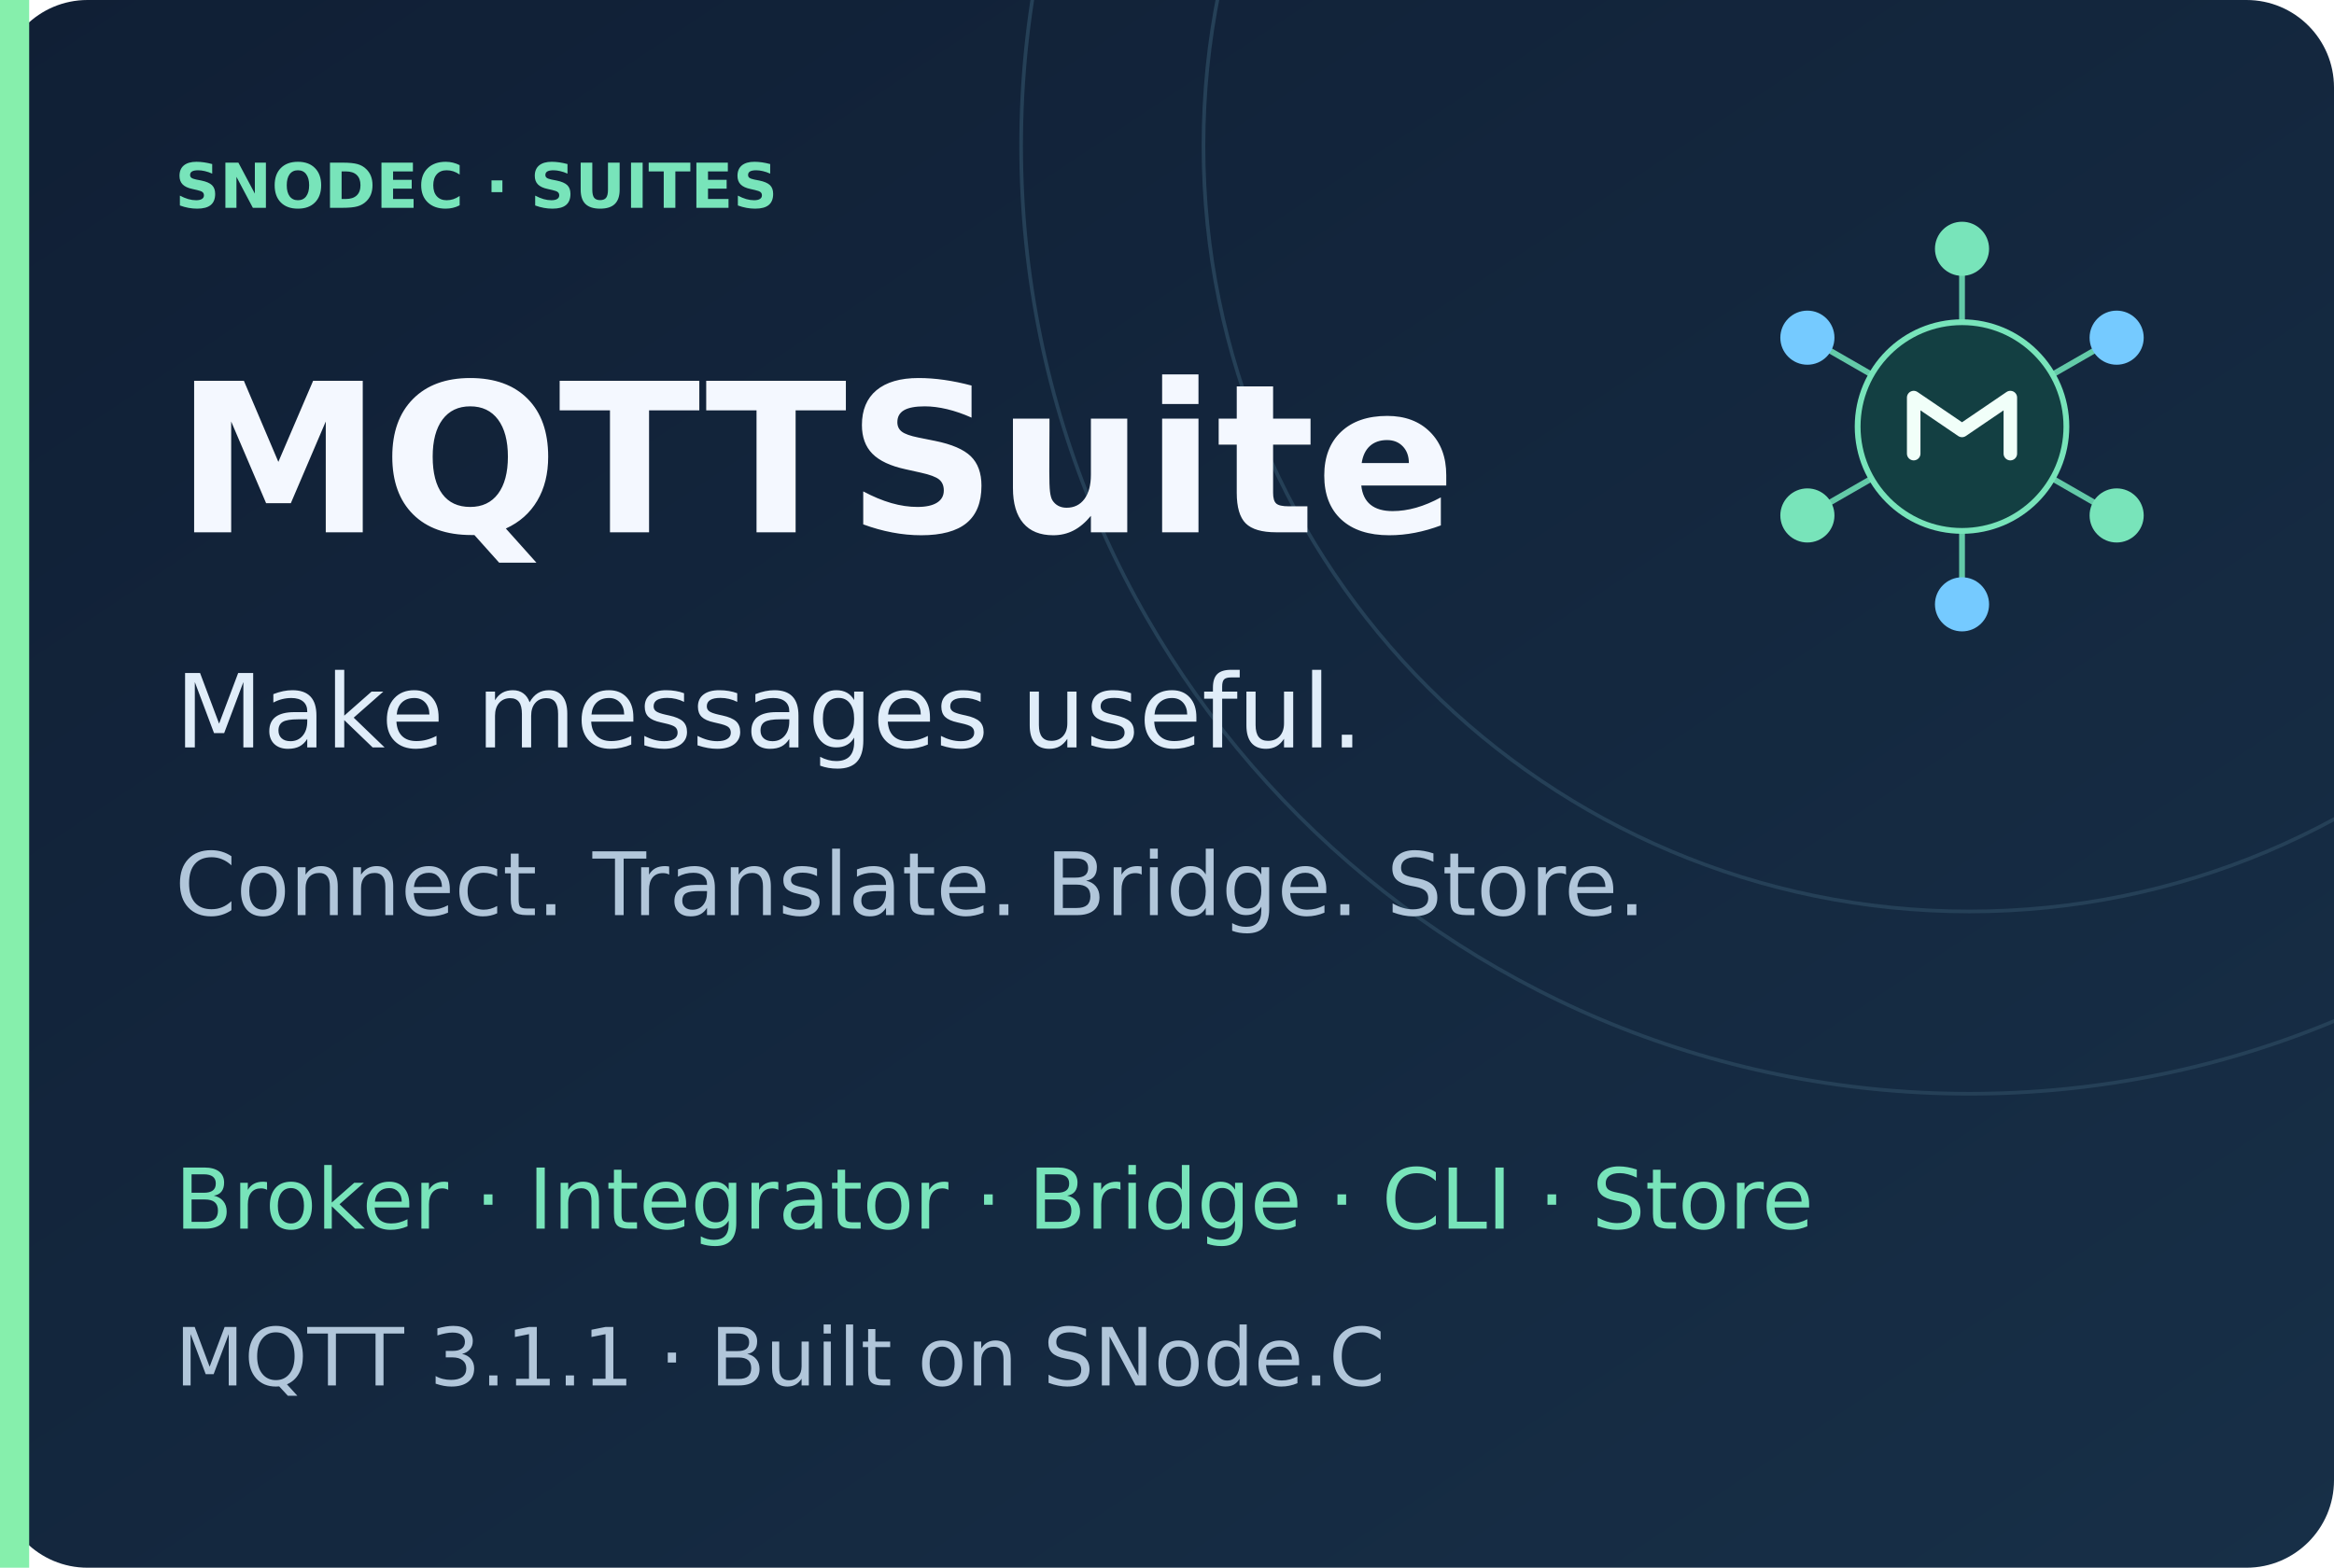
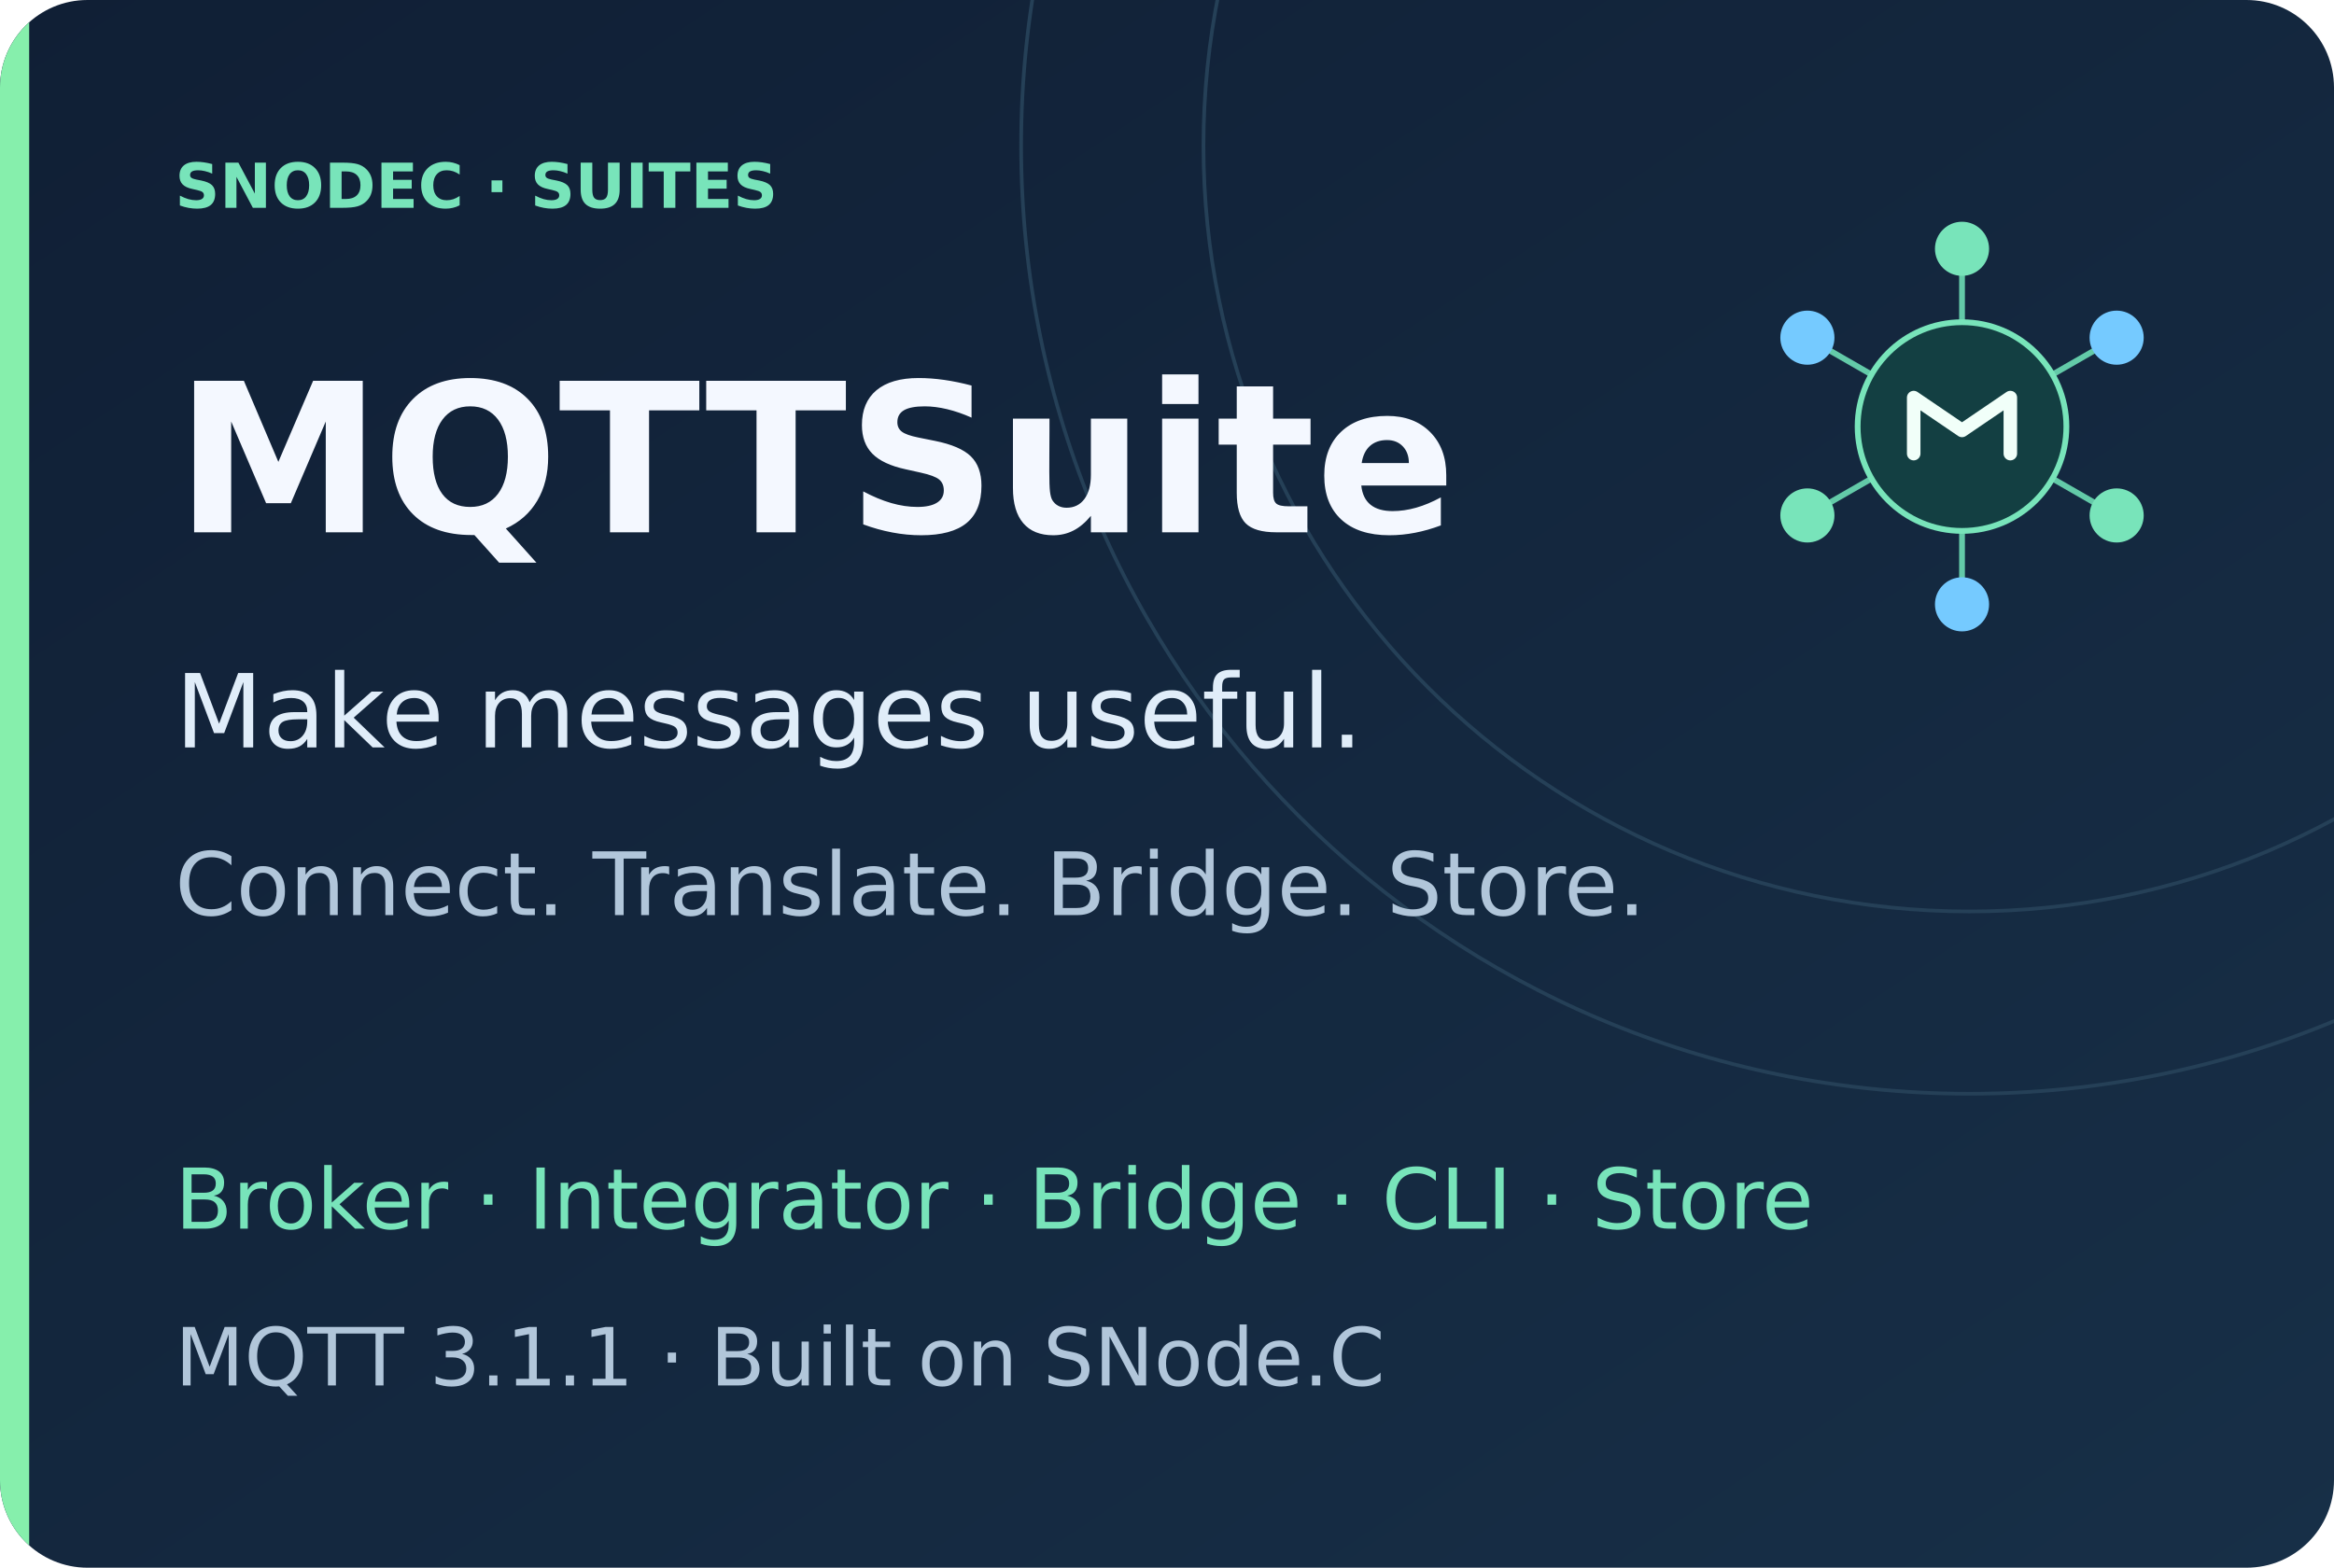
<svg xmlns="http://www.w3.org/2000/svg" viewBox="0 0 640 430" role="img" aria-labelledby="mqttsuite-hero-mobile-title mqttsuite-hero-mobile-desc">
  <defs>
    <linearGradient id="mqttsuite-hero-mobile-bg" x2="1" y2="1">
      <stop stop-color="#101f35" />
      <stop offset="1" stop-color="#172f47" />
    </linearGradient>
    <marker id="mqttsuite-hero-mobile-arrow" markerUnits="userSpaceOnUse" markerWidth="12" markerHeight="12" viewBox="0 0 8 8" refX="7" refY="4" orient="auto-start-reverse">
      <path d="M1 1L7 4L1 7" fill="none" stroke="#7c8fa5" stroke-width="1.5" />
    </marker>
+     <clipPath id="banner-outline-clip">
+       <use href="#banner-outline" />
+     </clipPath>
  </defs>
  <g font-family="DejaVu Sans,Arial,sans-serif">
-     <rect x="0" y="0" width="640" height="430" rx="24" fill="url(#mqttsuite-hero-mobile-bg)" stroke="none" />
-     <rect width="8" height="430" fill="#86efac" />
+     <rect id="banner-outline" x="0" y="0" width="640" height="430" rx="24" fill="url(#mqttsuite-hero-mobile-bg)" stroke="none" />
+     <g clip-path="url(#banner-outline-clip)">
+       <rect width="8" height="430" fill="#86efac" />
+     </g>
    <circle cx="540" cy="40" r="260" fill="none" stroke="#254057" />
    <circle cx="540" cy="40" r="210" fill="none" stroke="#254057" />
    <text x="48" y="57" font-size="17" fill="#78e4ba" font-weight="700">SNODEC · SUITES</text>
    <text x="48" y="146" font-size="57" fill="#f4f8ff" font-weight="700">MQTTSuite</text>
    <text x="48" y="205" font-size="28" fill="#e0edf9" font-weight="400">Make messages useful.</text>
    <text x="48" y="251" font-size="24" fill="#b1c6da" font-weight="400">Connect. Translate. Bridge. Store.</text>
    <text x="48" y="337" font-size="23" fill="#78e4ba" font-weight="400">Broker · Integrator · Bridge · CLI · Store</text>
    <text x="48" y="380" font-size="22" fill="#b1c6da" font-weight="400">MQTT 3.1.1 · Built on SNode.C</text>
    <g transform="translate(538 117) scale(0.53)">
      <path d="M0 0L0 -92" fill="none" stroke="#63caa8" stroke-width="3" />
      <path d="M0 0L80 -46" fill="none" stroke="#63caa8" stroke-width="3" />
      <path d="M0 0L80 46" fill="none" stroke="#63caa8" stroke-width="3" />
      <path d="M0 0L0 92" fill="none" stroke="#63caa8" stroke-width="3" />
      <path d="M0 0L-80 46" fill="none" stroke="#63caa8" stroke-width="3" />
      <path d="M0 0L-80 -46" fill="none" stroke="#63caa8" stroke-width="3" />
      <circle r="54" fill="#133f42" stroke="#78e4ba" stroke-width="3" />
      <circle cx="0" cy="-92" r="14" fill="#78e4ba" />
      <circle cx="80" cy="-46" r="14" fill="#75caff" />
      <circle cx="80" cy="46" r="14" fill="#78e4ba" />
      <circle cx="0" cy="92" r="14" fill="#75caff" />
      <circle cx="-80" cy="46" r="14" fill="#78e4ba" />
      <circle cx="-80" cy="-46" r="14" fill="#75caff" />
      <path d="M-25 14V-15L0 2L25-15V14" fill="none" stroke="#f1fff9" stroke-width="7" stroke-linecap="round" stroke-linejoin="round" />
    </g>
  </g>
</svg>
